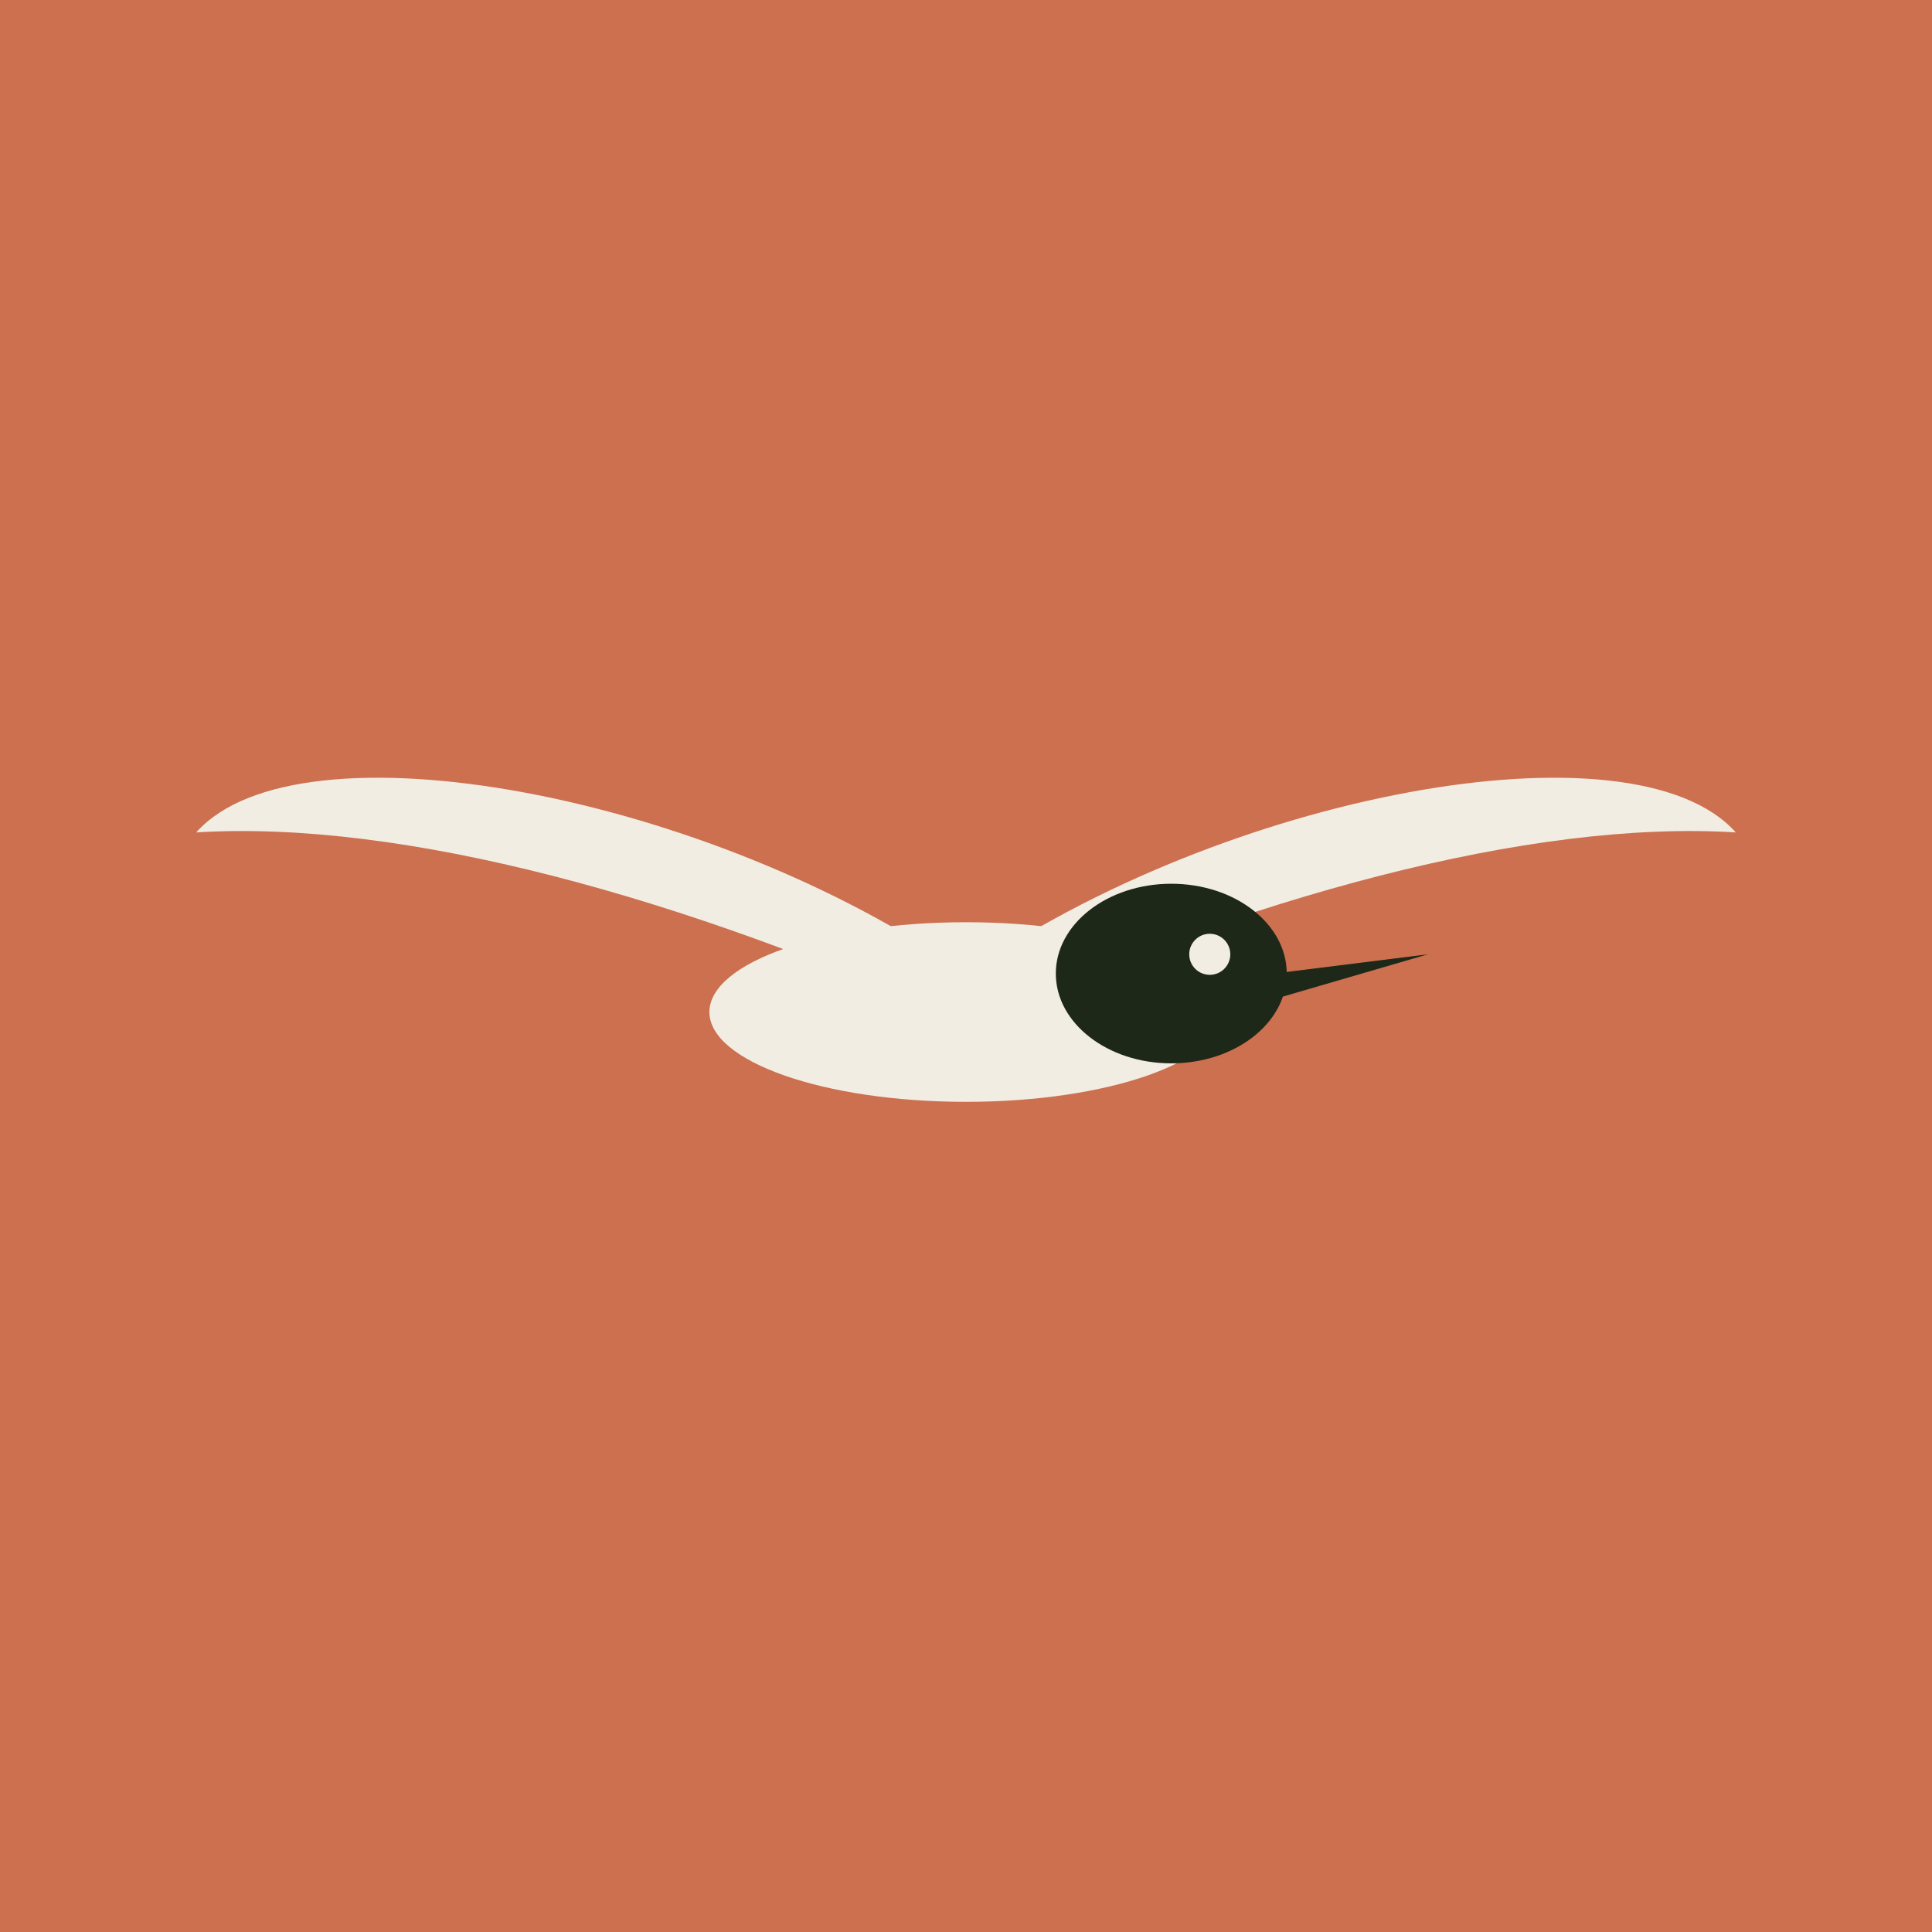
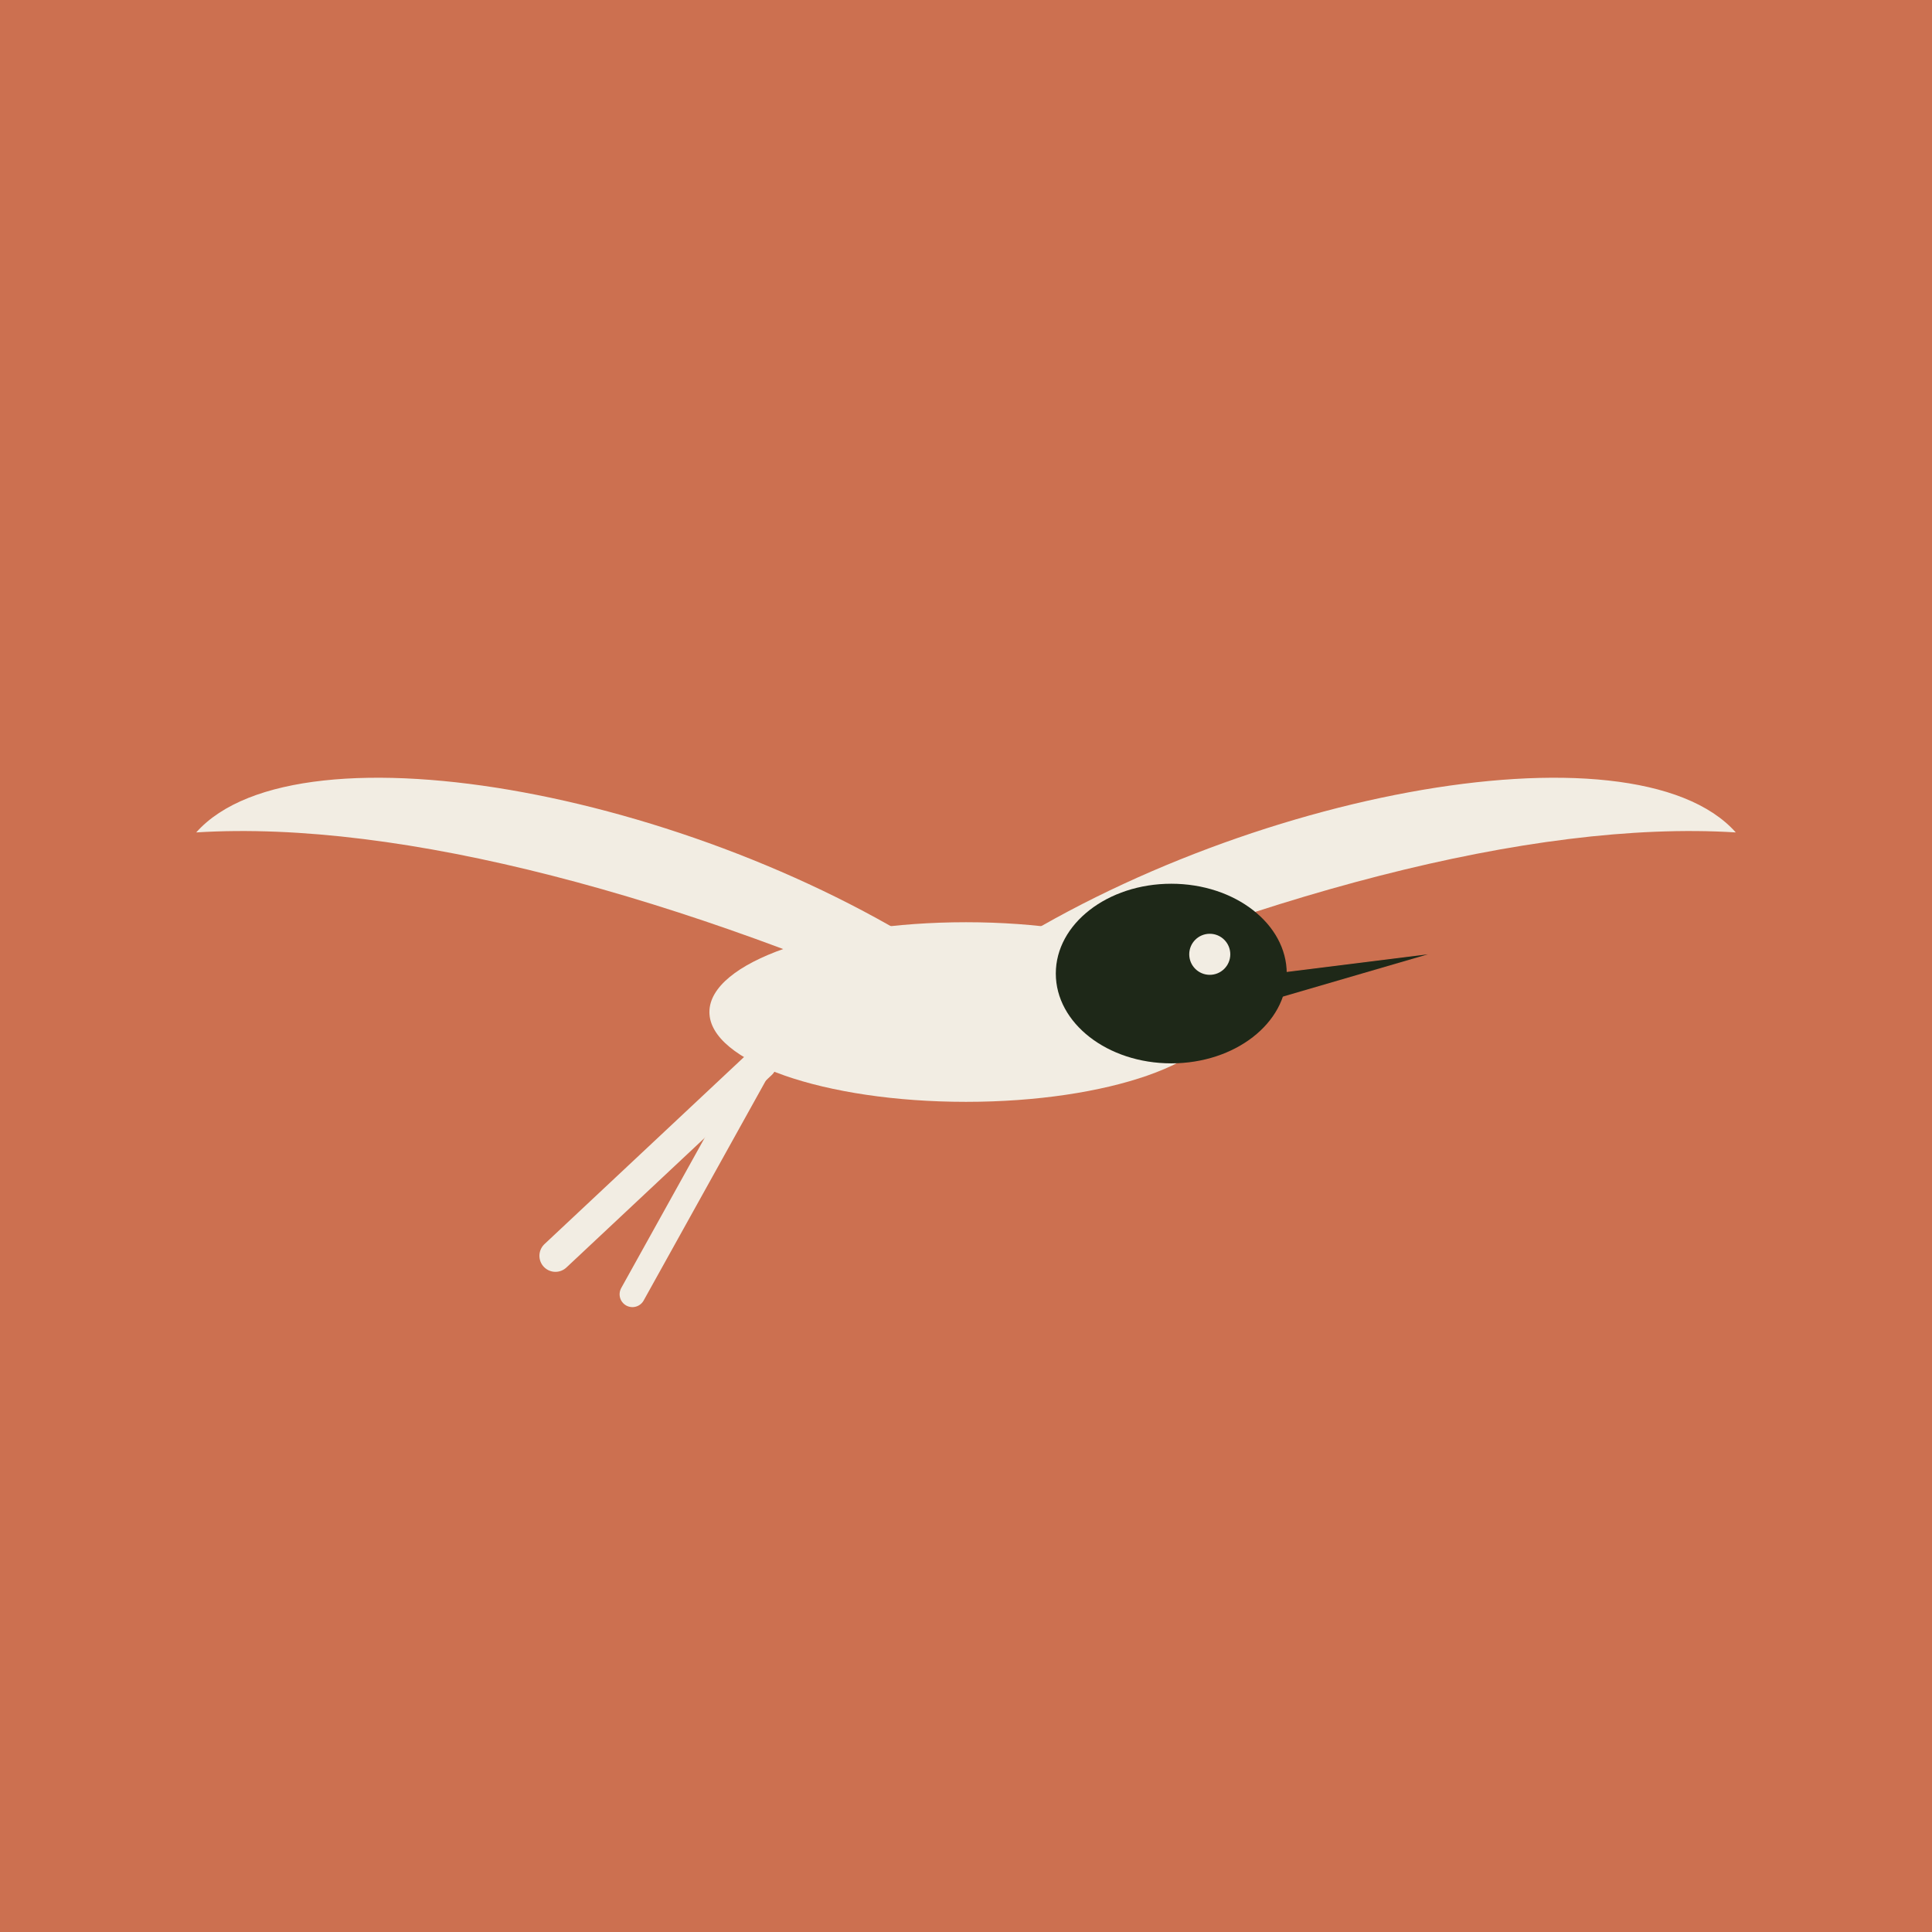
<svg xmlns="http://www.w3.org/2000/svg" viewBox="0 0 512 512">
  <rect width="512" height="512" fill="#cc7050" />
  <g transform="translate(52 122) scale(3.4)">
    <path d="M60 40 C40 26, 8 20, 0 29 C16 28, 38 34, 60 44Z" fill="#f2ede3" />
    <path d="M60 40 C80 26, 112 20, 120 29 C104 28, 82 34, 60 44Z" fill="#f2ede3" />
    <ellipse cx="60" cy="43" rx="20" ry="7" fill="#f2ede3" />
+     <path d="M44 47 L28 62" stroke="#f2ede3" stroke-width="2.5" stroke-linecap="round" />
+     <path d="M44 47 L34 65" stroke="#f2ede3" stroke-width="2" stroke-linecap="round" />
    <ellipse cx="76" cy="40" rx="9" ry="7" fill="#1e2818" />
    <path d="M84 40 L96 38.5 L84 42Z" fill="#1e2818" />
    <circle cx="79" cy="38.5" r="1.6" fill="#f2ede3" />
  </g>
</svg>
